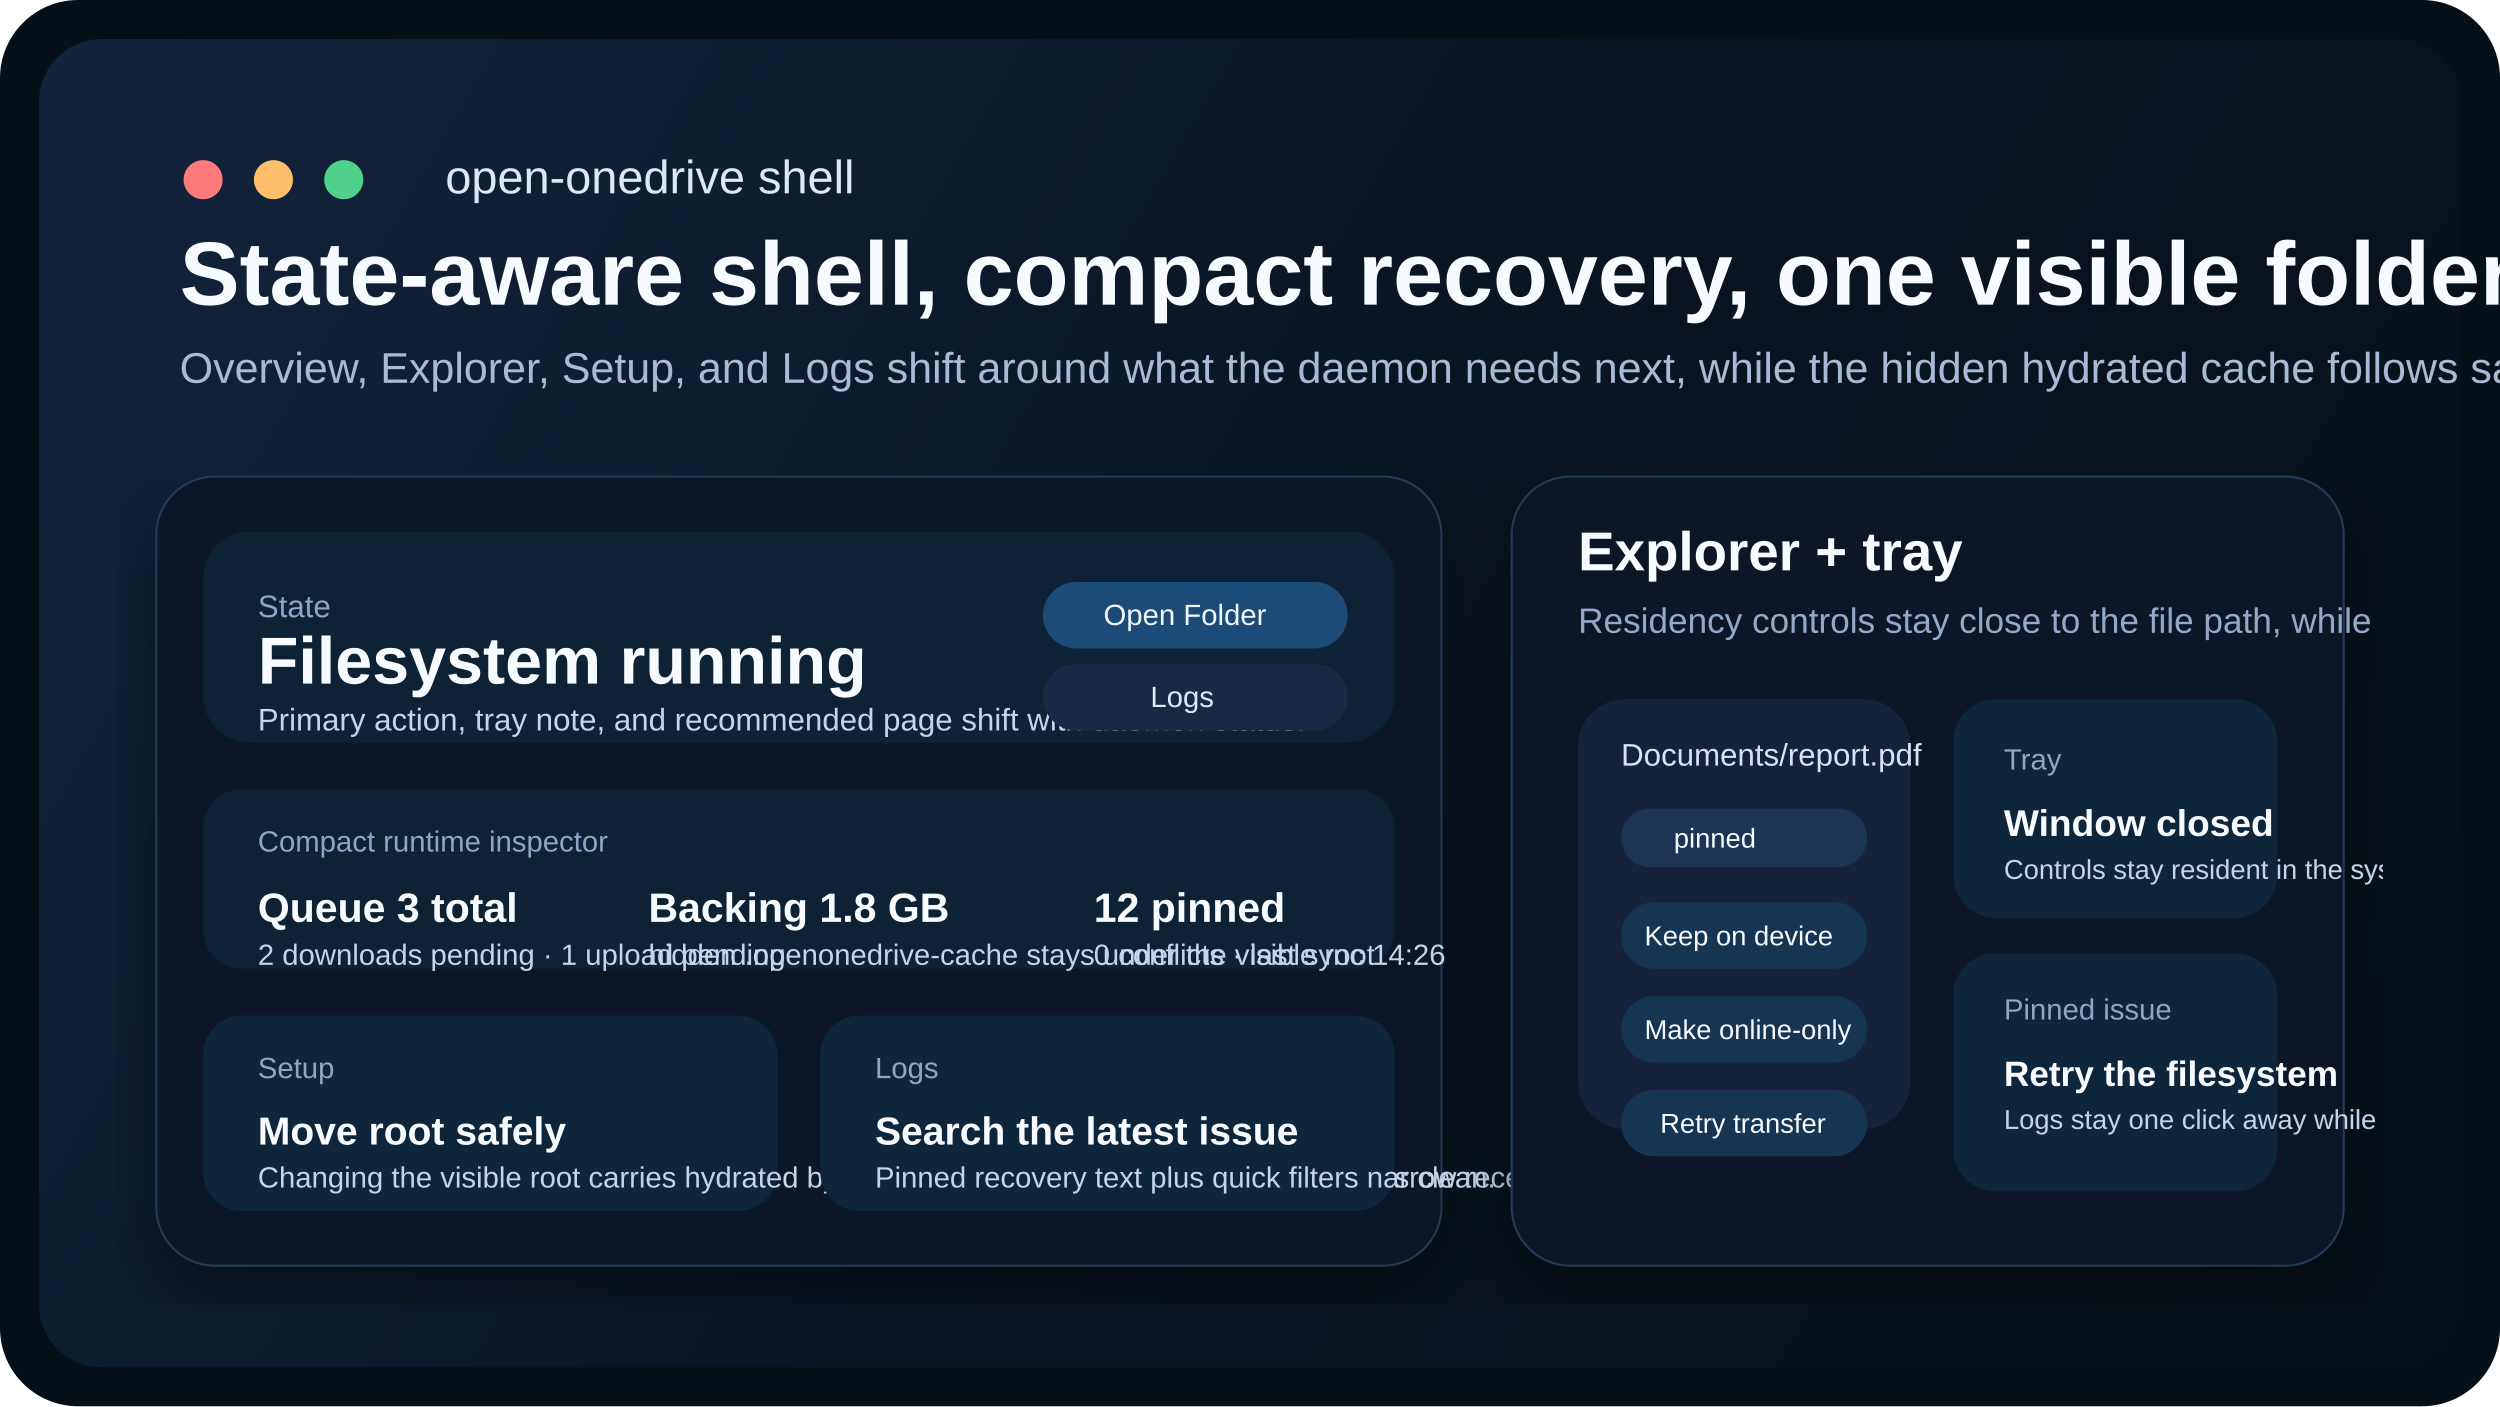
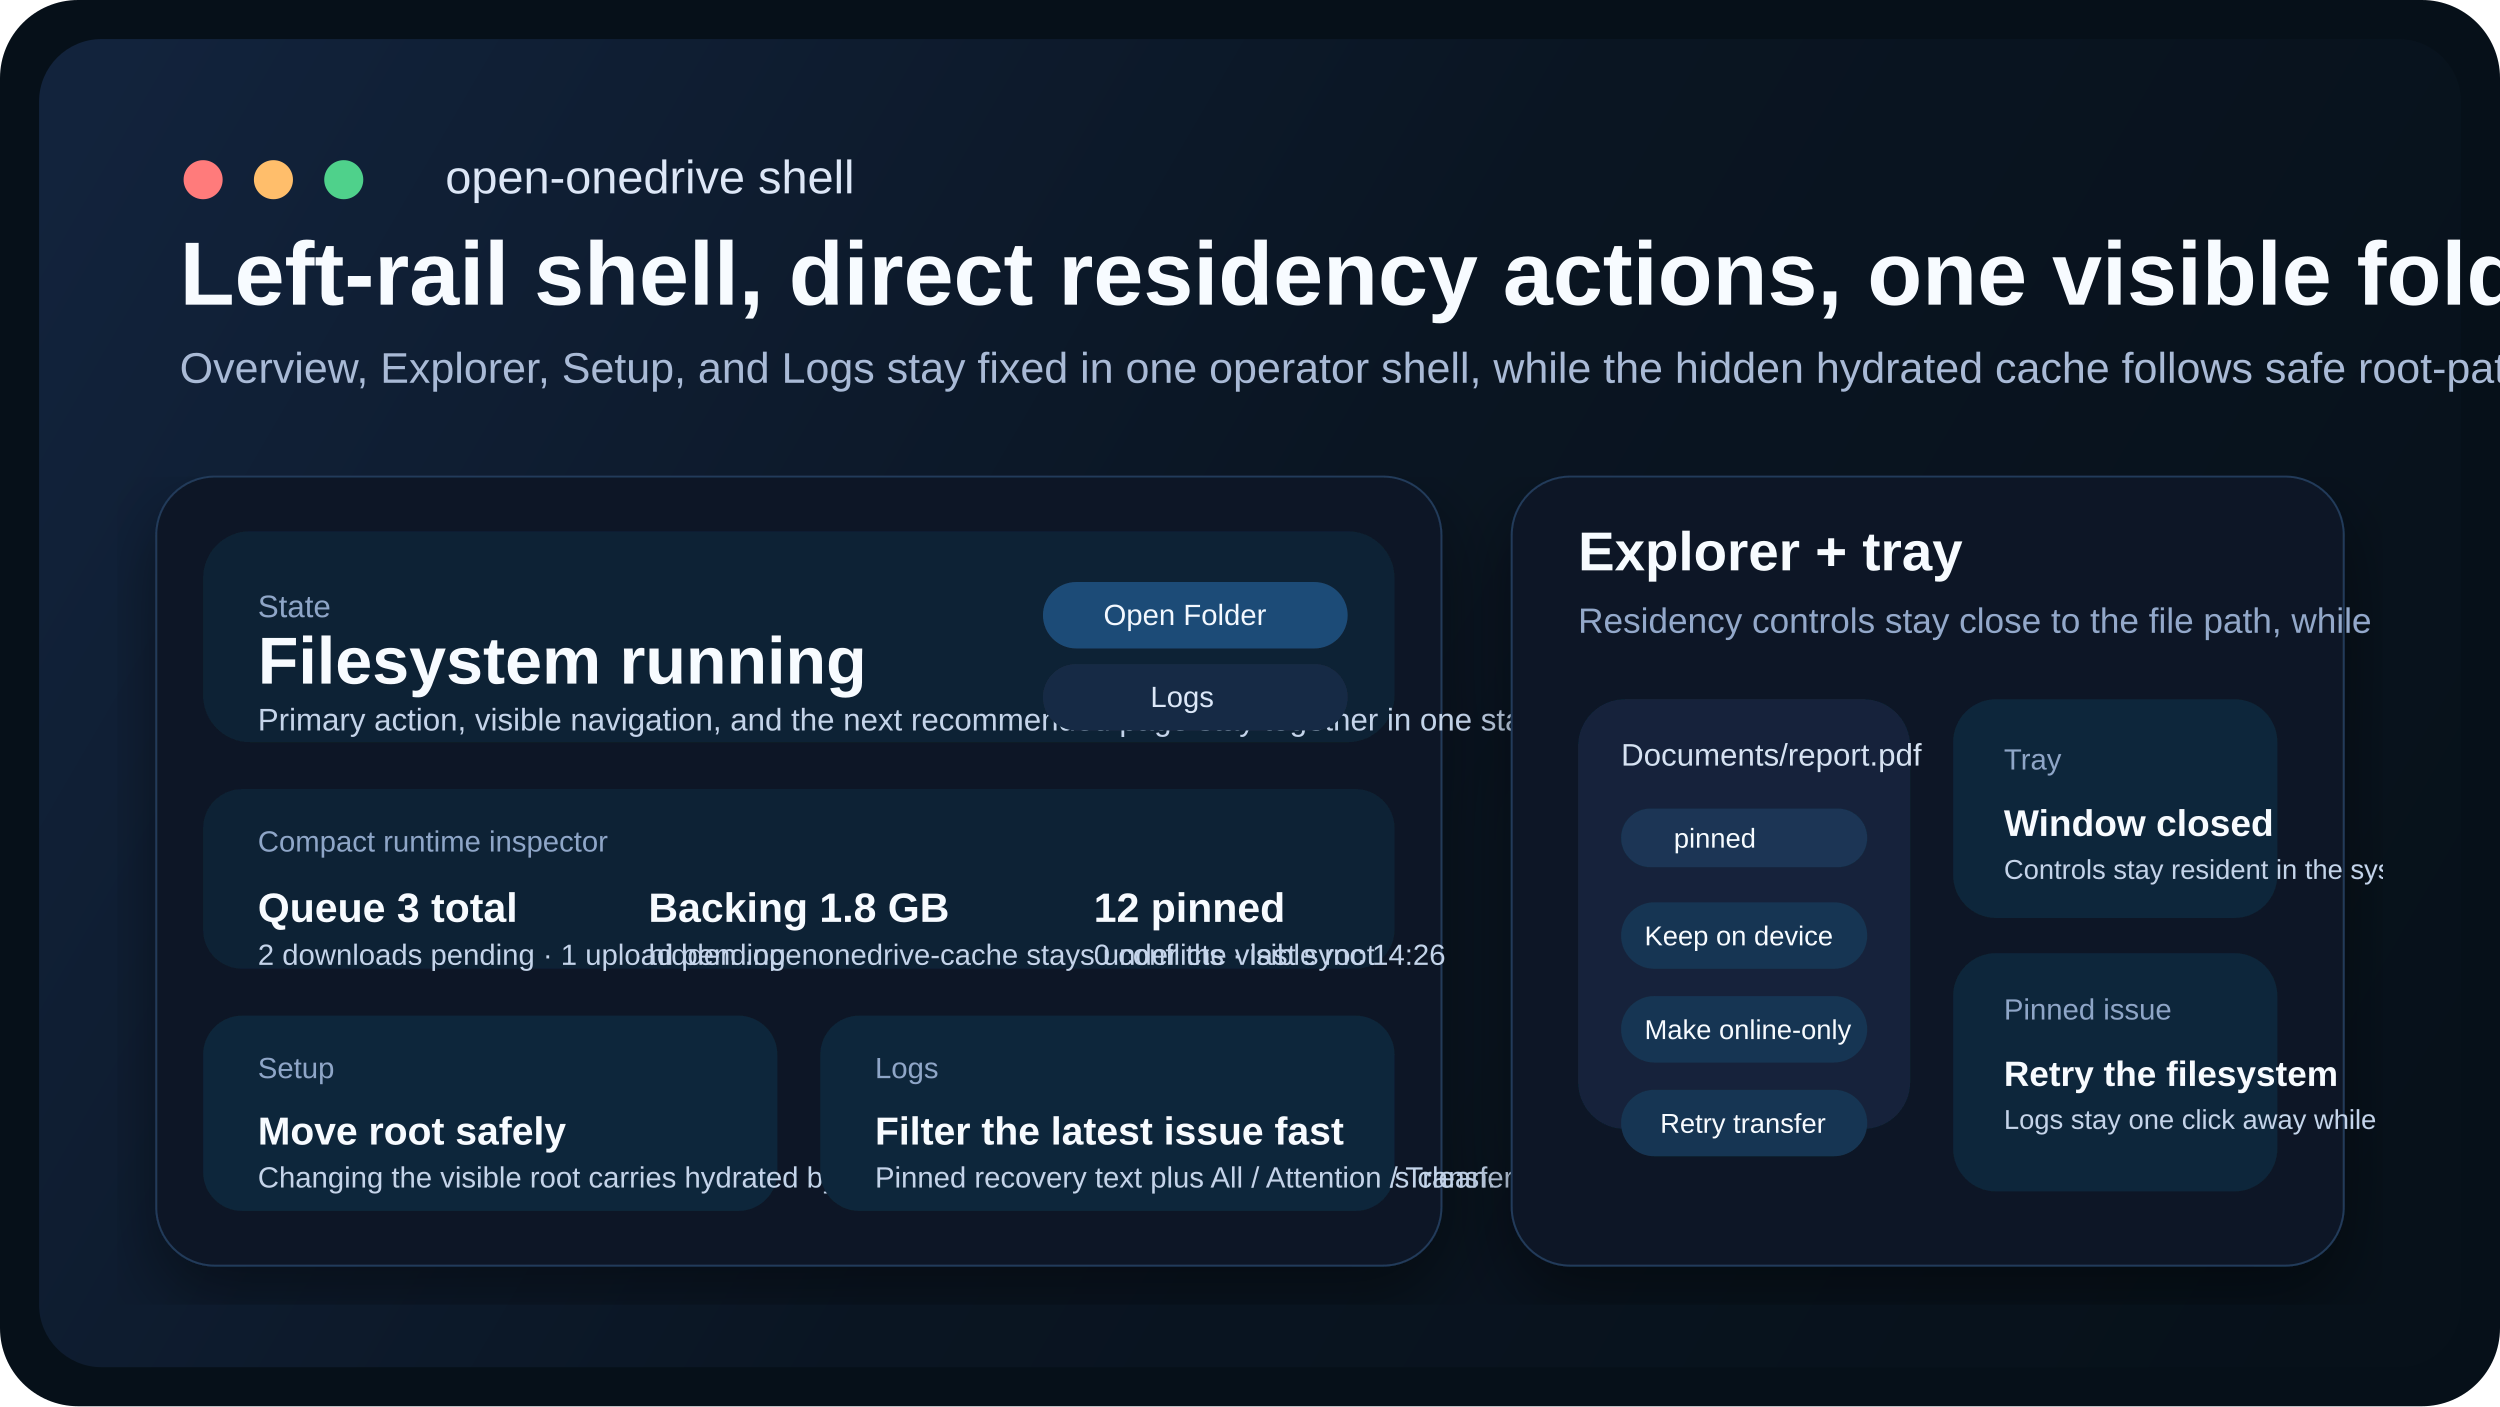
<svg xmlns="http://www.w3.org/2000/svg" width="1280" height="720" viewBox="0 0 1280 720" fill="none">
  <rect width="1280" height="720" rx="40" fill="#061019" />
  <rect x="20" y="20" width="1240" height="680" rx="32" fill="url(#surface)" />
  <circle cx="104" cy="92" r="10" fill="#FF7B7B" />
  <circle cx="140" cy="92" r="10" fill="#FFBE6B" />
  <circle cx="176" cy="92" r="10" fill="#4FD18B" />
  <text x="228" y="99" fill="#DDE7F7" font-family="Arial, sans-serif" font-size="24">open-onedrive shell</text>
-   <text x="92" y="156" fill="#F7FBFF" font-family="Arial, sans-serif" font-size="46" font-weight="700">State-aware shell, compact recovery, one visible folder.</text>
-   <text x="92" y="196" fill="#A9BAD6" font-family="Arial, sans-serif" font-size="22">Overview, Explorer, Setup, and Logs shift around what the daemon needs next, while the hidden hydrated cache follows safe root-path moves.</text>
+   <text x="92" y="156" fill="#F7FBFF" font-family="Arial, sans-serif" font-size="46" font-weight="700">Left-rail shell, direct residency actions, one visible folder.</text>
+   <text x="92" y="196" fill="#A9BAD6" font-family="Arial, sans-serif" font-size="22">Overview, Explorer, Setup, and Logs stay fixed in one operator shell, while the hidden hydrated cache follows safe root-path moves.</text>
  <g filter="url(#shadow)">
    <rect x="80" y="244" width="658" height="404" rx="30" fill="#0D1826" stroke="#233A5A" />
    <rect x="104" y="272" width="610" height="108" rx="24" fill="#102234" />
    <text x="132" y="316" fill="#8EA6C8" font-family="Arial, sans-serif" font-size="16">State</text>
    <text x="132" y="350" fill="#F7FBFF" font-family="Arial, sans-serif" font-size="34" font-weight="700">Filesystem running</text>
-     <text x="132" y="374" fill="#C4D4EA" font-family="Arial, sans-serif" font-size="16">Primary action, tray note, and recommended page shift with daemon status.</text>
+     <text x="132" y="374" fill="#C4D4EA" font-family="Arial, sans-serif" font-size="16">Primary action, visible navigation, and the next recommended page stay together in one stable shell.</text>
    <rect x="534" y="298" width="156" height="34" rx="17" fill="#1D4C77" />
    <text x="565" y="320" fill="#F3F8FF" font-family="Arial, sans-serif" font-size="15">Open Folder</text>
    <rect x="534" y="340" width="156" height="34" rx="17" fill="#152C45" />
    <text x="589" y="362" fill="#DCE7F8" font-family="Arial, sans-serif" font-size="15">Logs</text>
    <rect x="104" y="404" width="610" height="92" rx="20" fill="#0F2134" />
    <text x="132" y="436" fill="#8EA6C8" font-family="Arial, sans-serif" font-size="15">Compact runtime inspector</text>
    <text x="132" y="472" fill="#F7FBFF" font-family="Arial, sans-serif" font-size="21" font-weight="700">Queue 3 total</text>
    <text x="132" y="494" fill="#C4D4EA" font-family="Arial, sans-serif" font-size="15">2 downloads pending · 1 upload pending</text>
    <text x="332" y="472" fill="#F7FBFF" font-family="Arial, sans-serif" font-size="21" font-weight="700">Backing 1.8 GB</text>
    <text x="332" y="494" fill="#C4D4EA" font-family="Arial, sans-serif" font-size="15">hidden .openonedrive-cache stays under the visible root</text>
    <text x="560" y="472" fill="#F7FBFF" font-family="Arial, sans-serif" font-size="21" font-weight="700">12 pinned</text>
    <text x="560" y="494" fill="#C4D4EA" font-family="Arial, sans-serif" font-size="15">0 conflicts · last sync 14:26</text>
    <rect x="104" y="520" width="294" height="100" rx="20" fill="#11263A" />
    <text x="132" y="552" fill="#8EA6C8" font-family="Arial, sans-serif" font-size="15">Setup</text>
    <text x="132" y="586" fill="#F7FBFF" font-family="Arial, sans-serif" font-size="20" font-weight="700">Move root safely</text>
    <text x="132" y="608" fill="#C4D4EA" font-family="Arial, sans-serif" font-size="15">Changing the visible root carries hydrated bytes to the next folder when the destination is clean.</text>
    <rect x="420" y="520" width="294" height="100" rx="20" fill="#11263A" />
    <text x="448" y="552" fill="#8EA6C8" font-family="Arial, sans-serif" font-size="15">Logs</text>
-     <text x="448" y="586" fill="#F7FBFF" font-family="Arial, sans-serif" font-size="20" font-weight="700">Search the latest issue</text>
-     <text x="448" y="608" fill="#C4D4EA" font-family="Arial, sans-serif" font-size="15">Pinned recovery text plus quick filters narrow recent daemon and rclone output.</text>
+     <text x="448" y="586" fill="#F7FBFF" font-family="Arial, sans-serif" font-size="20" font-weight="700">Filter the latest issue fast</text>
+     <text x="448" y="608" fill="#C4D4EA" font-family="Arial, sans-serif" font-size="15">Pinned recovery text plus All / Attention / Transfers / Errors filters narrow recent daemon and rclone output.</text>
  </g>
  <g filter="url(#shadow)">
    <rect x="774" y="244" width="426" height="404" rx="30" fill="#0D1826" stroke="#233A5A" />
    <text x="808" y="292" fill="#F7FBFF" font-family="Arial, sans-serif" font-size="28" font-weight="700">Explorer + tray</text>
    <text x="808" y="324" fill="#93A8CA" font-family="Arial, sans-serif" font-size="18">Residency controls stay close to the file path, while background recovery stays close to the tray.</text>
    <rect x="808" y="358" width="170" height="220" rx="24" fill="#13243B" />
    <text x="830" y="392" fill="#D7E2F2" font-family="Arial, sans-serif" font-size="16">Documents/report.pdf</text>
    <rect x="830" y="414" width="126" height="30" rx="15" fill="#1A3654" />
    <text x="857" y="434" fill="#F7FBFF" font-family="Arial, sans-serif" font-size="14">pinned</text>
    <rect x="830" y="462" width="126" height="34" rx="17" fill="#183553" />
    <text x="842" y="484" fill="#F7FBFF" font-family="Arial, sans-serif" font-size="14">Keep on device</text>
    <rect x="830" y="510" width="126" height="34" rx="17" fill="#183553" />
    <text x="842" y="532" fill="#F7FBFF" font-family="Arial, sans-serif" font-size="14">Make online-only</text>
    <rect x="830" y="558" width="126" height="34" rx="17" fill="#183553" />
    <text x="850" y="580" fill="#F7FBFF" font-family="Arial, sans-serif" font-size="14">Retry transfer</text>
    <rect x="1000" y="358" width="166" height="112" rx="22" fill="#11263A" />
    <text x="1026" y="394" fill="#8EA6C8" font-family="Arial, sans-serif" font-size="15">Tray</text>
    <text x="1026" y="428" fill="#F7FBFF" font-family="Arial, sans-serif" font-size="19" font-weight="700">Window closed</text>
    <text x="1026" y="450" fill="#C4D4EA" font-family="Arial, sans-serif" font-size="14">Controls stay resident in the system tray.</text>
    <rect x="1000" y="488" width="166" height="122" rx="22" fill="#11263A" />
    <text x="1026" y="522" fill="#8EA6C8" font-family="Arial, sans-serif" font-size="15">Pinned issue</text>
    <text x="1026" y="556" fill="#F7FBFF" font-family="Arial, sans-serif" font-size="18" font-weight="700">Retry the filesystem</text>
    <text x="1026" y="578" fill="#C4D4EA" font-family="Arial, sans-serif" font-size="14">Logs stay one click away while the daemon needs attention.</text>
  </g>
  <defs>
    <linearGradient id="surface" x1="60" y1="28" x2="1200" y2="692" gradientUnits="userSpaceOnUse">
      <stop stop-color="#12233C" />
      <stop offset="0.5" stop-color="#0A1522" />
      <stop offset="1" stop-color="#07111A" />
    </linearGradient>
    <filter id="shadow" x="60" y="228" width="1160" height="440" filterUnits="userSpaceOnUse" color-interpolation-filters="sRGB">
      <feDropShadow dx="0" dy="16" stdDeviation="18" flood-color="#02060C" flood-opacity="0.42" />
    </filter>
  </defs>
</svg>
